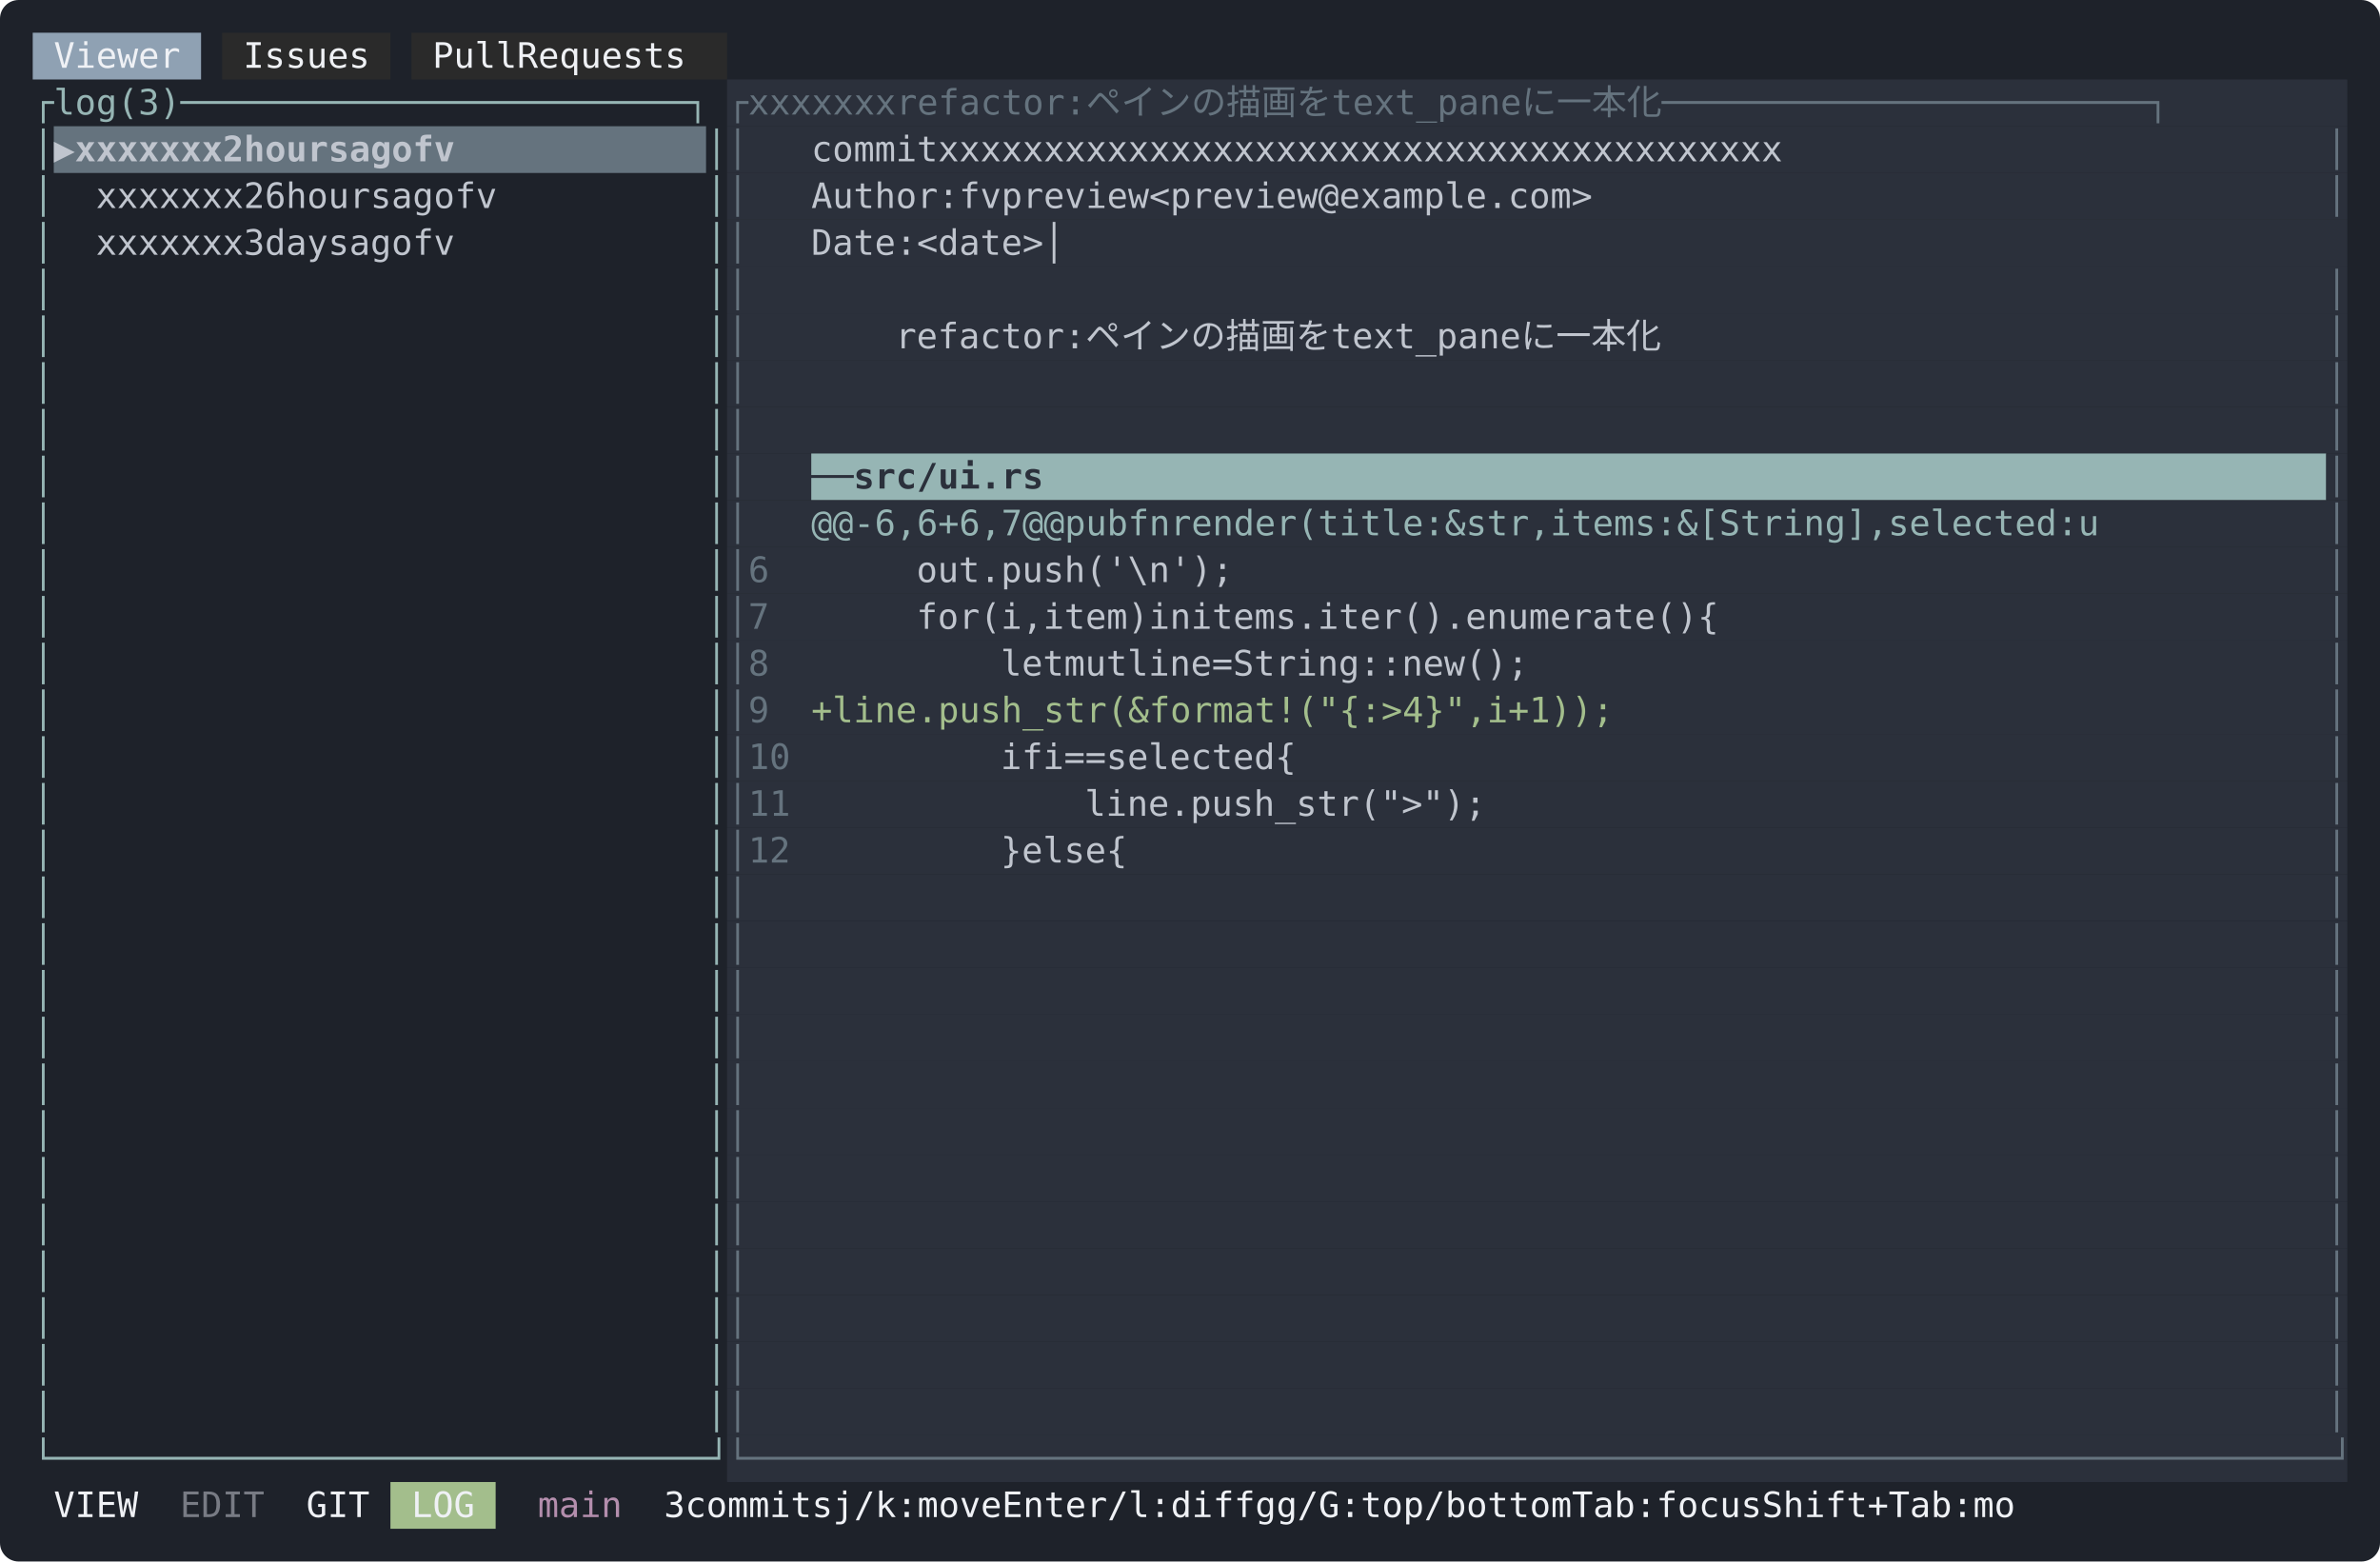
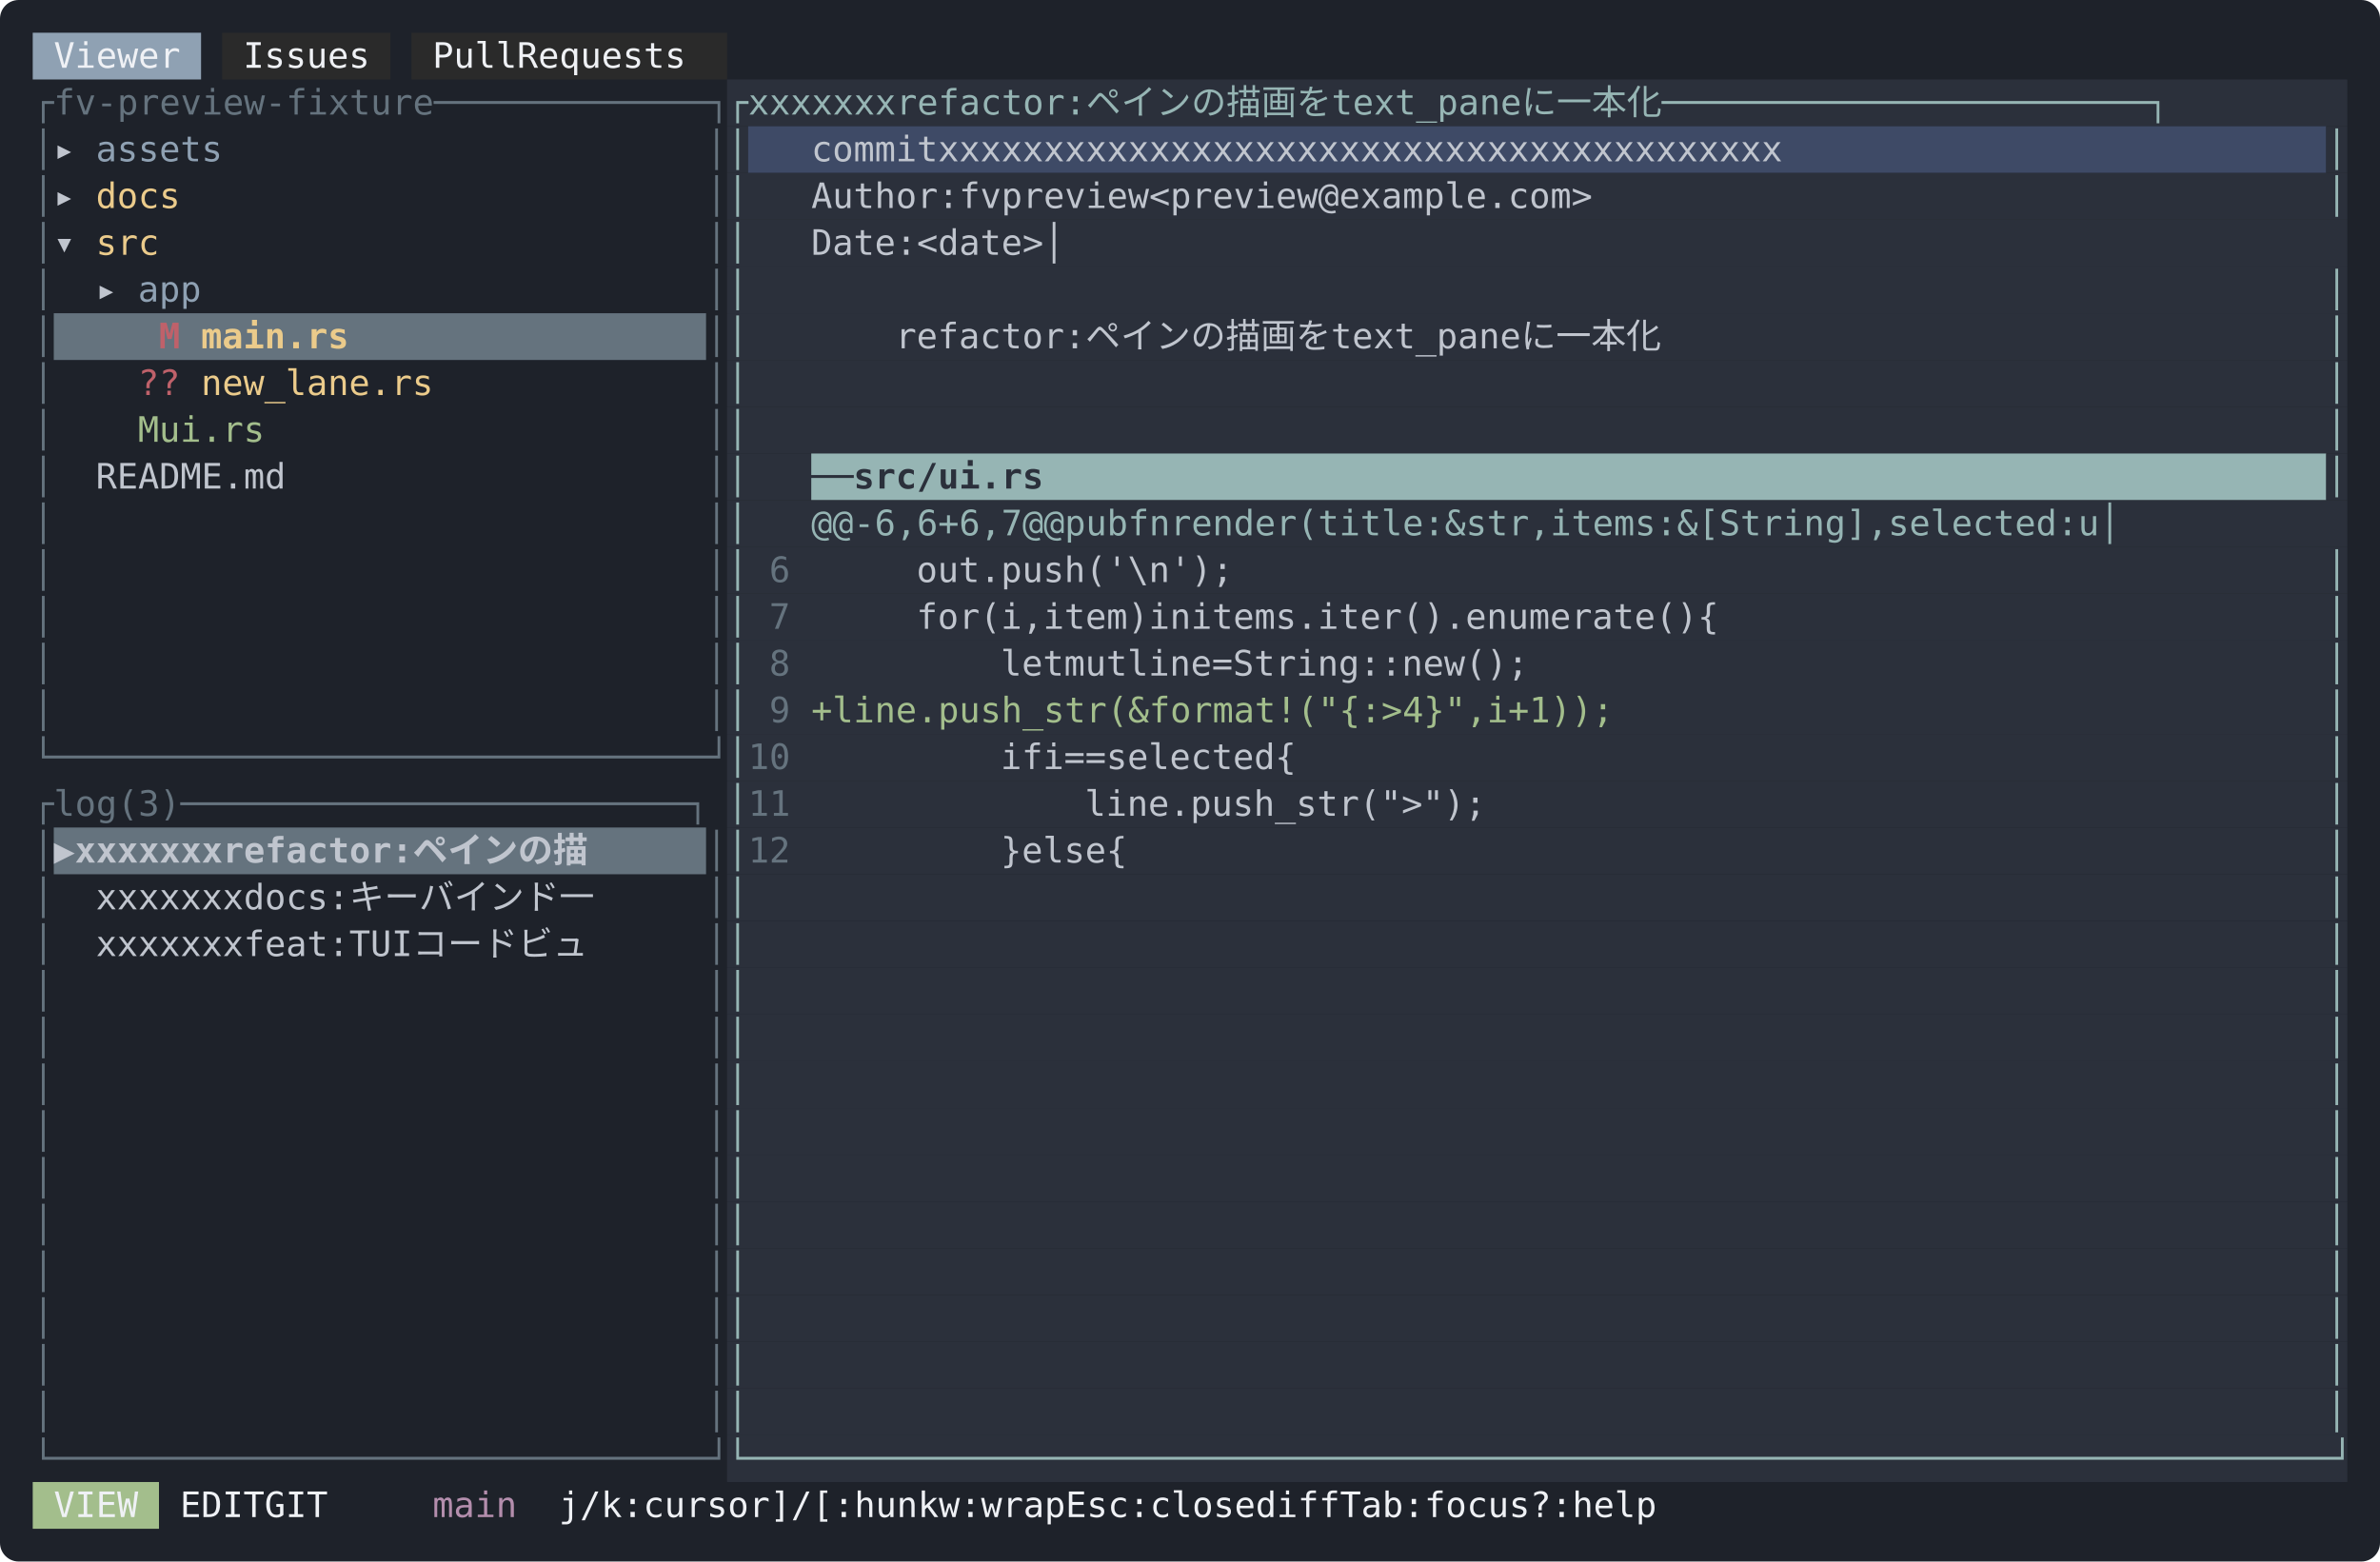
<svg xmlns="http://www.w3.org/2000/svg" width="1018" height="668" viewBox="0 0 1018 668" font-family="ui-monospace, SFMono-Regular, Menlo, Consolas, 'DejaVu Sans Mono', monospace" font-size="15">
  <rect width="1018" height="668" rx="8" fill="#1e222a" />
  <rect x="14" y="14" width="72" height="20" fill="#8fa1b3" />
  <rect x="95" y="14" width="72" height="20" fill="#2a2a2a" />
  <rect x="176" y="14" width="135" height="20" fill="#2a2a2a" />
  <text x="23 32 41 50 59 68" y="29" fill="#eff1f5">Viewer</text>
  <text x="104 113 122 131 140 149" y="29" fill="#eff1f5">Issues</text>
  <text x="185 194 203 212 230 239 248 257 266 275 284 293" y="29" fill="#eff1f5">PullRequests</text>
  <rect x="311" y="34" width="693" height="20" fill="#2b303b" />
-   <text x="14 23 32 41 59 68 77 86 95 104 113 122 131 140 149 158 167 176 185 194 203 212 221 230 239 248 257 266 275 284 293 302" y="49" fill="#96b5b4">┌log(3)────────────────────────┐</text>
-   <text x="311 320 329 338 347 356 365 374 401 410 419 428 437 446 455 464 473 491 509 527 545 563 581 599 626 635 644 653 662 671 680 689 698 716 734 752 770 788 797 806 815 824 833 842 851 860 869 878 887 896 905 914 923 932 941 950 959 968 977 986 995" y="49" fill="#65737e">┌xxxxxxxrefactor:ペインの描画をtext_paneに一本化───────────────────────┐</text>
-   <rect x="23" y="54" width="279" height="20" fill="#65737e" />
-   <rect x="311" y="54" width="693" height="20" fill="#2b303b" />
-   <text x="14" y="69" fill="#96b5b4">│</text>
-   <text x="23 41 50 59 68 77 86 95 122 140 149 158 167 176 194 203 212 275 284" y="69" fill="#c0c5ce" font-weight="bold">▶xxxxxxx2hoursagofv</text>
-   <text x="302" y="69" fill="#96b5b4">│</text>
-   <text x="311" y="69" fill="#65737e">│</text>
+   <text x="14 23 32 41 50 59 68 77 86 95 104 113 122 131 140 149 158 167 176 185 194 203 212 221 230 239 248 257 266 275 284 293 302" y="49" fill="#65737e">┌fv-preview-fixture─────────────┐</text>
+   <text x="311 320 329 338 347 356 365 374 401 410 419 428 437 446 455 464 473 491 509 527 545 563 581 599 626 635 644 653 662 671 680 689 698 716 734 752 770 788 797 806 815 824 833 842 851 860 869 878 887 896 905 914 923 932 941 950 959 968 977 986 995" y="49" fill="#96b5b4">┌xxxxxxxrefactor:ペインの描画をtext_paneに一本化───────────────────────┐</text>
+   <rect x="311" y="54" width="9" height="20" fill="#2b303b" />
+   <rect x="320" y="54" width="675" height="20" fill="#3e4a66" />
+   <rect x="995" y="54" width="9" height="20" fill="#2b303b" />
+   <text x="14" y="69" fill="#65737e">│</text>
+   <text x="23" y="69" fill="#c0c5ce">▸</text>
+   <text x="41 50 59 68 77 86" y="69" fill="#8fa1b3">assets</text>
+   <text x="302" y="69" fill="#65737e">│</text>
+   <text x="311" y="69" fill="#96b5b4">│</text>
  <text x="347 356 365 374 383 392 410 419 428 437 446 455 464 473 482 491 500 509 518 527 536 545 554 563 572 581 590 599 608 617 626 635 644 653 662 671 680 689 698 707 716 725 734 743 752 761" y="69" fill="#c0c5ce">commitxxxxxxxxxxxxxxxxxxxxxxxxxxxxxxxxxxxxxxxx</text>
-   <text x="995" y="69" fill="#65737e">│</text>
+   <text x="995" y="69" fill="#96b5b4">│</text>
  <rect x="311" y="74" width="693" height="20" fill="#2b303b" />
-   <text x="14" y="89" fill="#96b5b4">│</text>
-   <text x="41 50 59 68 77 86 95 122 131 149 158 167 176 185 203 212 221 275 284" y="89" fill="#c0c5ce">xxxxxxx26hoursagofv</text>
-   <text x="302" y="89" fill="#96b5b4">│</text>
-   <text x="311" y="89" fill="#65737e">│</text>
+   <text x="14" y="89" fill="#65737e">│</text>
+   <text x="23" y="89" fill="#c0c5ce">▸</text>
+   <text x="41 50 59 68" y="89" fill="#ebcb8b">docs</text>
+   <text x="302" y="89" fill="#65737e">│</text>
+   <text x="311" y="89" fill="#96b5b4">│</text>
  <text x="347 356 365 374 383 392 401 419 428 446 455 464 473 482 491 500 518 527 536 545 554 563 572 581 590 599 608 617 626 635 644 653 662 671 680 689 698" y="89" fill="#c0c5ce">Author:fvpreview&lt;preview@example.com&gt;</text>
-   <text x="995" y="89" fill="#65737e">│</text>
+   <text x="995" y="89" fill="#96b5b4">│</text>
  <rect x="311" y="94" width="693" height="20" fill="#2b303b" />
-   <text x="14" y="109" fill="#96b5b4">│</text>
-   <text x="41 50 59 68 77 86 95 122 140 149 158 167 185 194 203 275 284" y="109" fill="#c0c5ce">xxxxxxx3daysagofv</text>
-   <text x="302" y="109" fill="#96b5b4">│</text>
-   <text x="311" y="109" fill="#65737e">│</text>
+   <text x="14" y="109" fill="#65737e">│</text>
+   <text x="23" y="109" fill="#c0c5ce">▾</text>
+   <text x="41 50 59" y="109" fill="#ebcb8b">src</text>
+   <text x="302" y="109" fill="#65737e">│</text>
+   <text x="311" y="109" fill="#96b5b4">│</text>
  <text x="347 356 365 374 383 419 428 437 446 455 464 995" y="109" fill="#c0c5ce">Date:&lt;date&gt;│</text>
  <rect x="311" y="114" width="693" height="20" fill="#2b303b" />
-   <text x="14" y="129" fill="#96b5b4">│</text>
-   <text x="302" y="129" fill="#96b5b4">│</text>
-   <text x="311" y="129" fill="#65737e">│</text>
-   <text x="995" y="129" fill="#65737e">│</text>
+   <text x="14" y="129" fill="#65737e">│</text>
+   <text x="41" y="129" fill="#c0c5ce">▸</text>
+   <text x="59 68 77" y="129" fill="#8fa1b3">app</text>
+   <text x="302" y="129" fill="#65737e">│</text>
+   <text x="311" y="129" fill="#96b5b4">│</text>
+   <text x="995" y="129" fill="#96b5b4">│</text>
+   <rect x="23" y="134" width="279" height="20" fill="#65737e" />
  <rect x="311" y="134" width="693" height="20" fill="#2b303b" />
-   <text x="14" y="149" fill="#96b5b4">│</text>
-   <text x="302" y="149" fill="#96b5b4">│</text>
-   <text x="311" y="149" fill="#65737e">│</text>
+   <text x="14" y="149" fill="#65737e">│</text>
+   <text x="68" y="149" fill="#bf616a" font-weight="bold">M</text>
+   <text x="86 95 104 113 122 131 140" y="149" fill="#ebcb8b" font-weight="bold">main.rs</text>
+   <text x="302" y="149" fill="#65737e">│</text>
+   <text x="311" y="149" fill="#96b5b4">│</text>
  <text x="383 392 401 410 419 428 437 446 455 473 491 509 527 545 563 581 608 617 626 635 644 653 662 671 680 698 716 734 752" y="149" fill="#c0c5ce">refactor:ペインの描画をtext_paneに一本化</text>
-   <text x="995" y="149" fill="#65737e">│</text>
+   <text x="995" y="149" fill="#96b5b4">│</text>
  <rect x="311" y="154" width="693" height="20" fill="#2b303b" />
-   <text x="14" y="169" fill="#96b5b4">│</text>
-   <text x="302" y="169" fill="#96b5b4">│</text>
-   <text x="311" y="169" fill="#65737e">│</text>
-   <text x="995" y="169" fill="#65737e">│</text>
+   <text x="14" y="169" fill="#65737e">│</text>
+   <text x="59 68" y="169" fill="#bf616a">??</text>
+   <text x="86 95 104 113 122 131 140 149 158 167 176" y="169" fill="#ebcb8b">new_lane.rs</text>
+   <text x="302" y="169" fill="#65737e">│</text>
+   <text x="311" y="169" fill="#96b5b4">│</text>
+   <text x="995" y="169" fill="#96b5b4">│</text>
  <rect x="311" y="174" width="693" height="20" fill="#2b303b" />
-   <text x="14" y="189" fill="#96b5b4">│</text>
-   <text x="302" y="189" fill="#96b5b4">│</text>
-   <text x="311" y="189" fill="#65737e">│</text>
-   <text x="995" y="189" fill="#65737e">│</text>
+   <text x="14" y="189" fill="#65737e">│</text>
+   <text x="59 86 95 104 113 122" y="189" fill="#a3be8c">Mui.rs</text>
+   <text x="302" y="189" fill="#65737e">│</text>
+   <text x="311" y="189" fill="#96b5b4">│</text>
+   <text x="995" y="189" fill="#96b5b4">│</text>
  <rect x="311" y="194" width="36" height="20" fill="#2b303b" />
  <rect x="347" y="194" width="648" height="20" fill="#96b5b4" />
  <rect x="995" y="194" width="9" height="20" fill="#2b303b" />
-   <text x="14" y="209" fill="#96b5b4">│</text>
-   <text x="302" y="209" fill="#96b5b4">│</text>
-   <text x="311" y="209" fill="#65737e">│</text>
+   <text x="14" y="209" fill="#65737e">│</text>
+   <text x="41 50 59 68 77 86 95 104 113" y="209" fill="#c0c5ce">README.md</text>
+   <text x="302" y="209" fill="#65737e">│</text>
+   <text x="311" y="209" fill="#96b5b4">│</text>
  <text x="347 356 374 383 392 401 410 419 428 437 446" y="209" fill="#2b303b" font-weight="bold">──src/ui.rs</text>
-   <text x="995" y="209" fill="#65737e">│</text>
+   <text x="995" y="209" fill="#96b5b4">│</text>
  <rect x="311" y="214" width="693" height="20" fill="#2b303b" />
-   <text x="14" y="229" fill="#96b5b4">│</text>
-   <text x="302" y="229" fill="#96b5b4">│</text>
-   <text x="311" y="229" fill="#65737e">│</text>
-   <text x="347 356 374 383 392 401 419 428 437 446 464 473 491 500 509 527 536 554 563 572 581 590 599 608 617 626 635 644 653 662 680 689 698 707 716 734 743 752 761 770 779 797 806 815 824 833 842 851 860 869 878 896 905 914 923 932 941 950 959 968 986" y="229" fill="#96b5b4">@@-6,6+6,7@@pubfnrender(title:&amp;str,items:&amp;[String],selected:u</text>
-   <text x="995" y="229" fill="#65737e">│</text>
+   <text x="14" y="229" fill="#65737e">│</text>
+   <text x="302" y="229" fill="#65737e">│</text>
+   <text x="311" y="229" fill="#96b5b4">│</text>
+   <text x="347 356 374 383 392 401 419 428 437 446 464 473 491 500 509 527 536 554 563 572 581 590 599 608 617 626 635 644 653 662 680 689 698 707 716 734 743 752 761 770 779 797 806 815 824 833 842 851 860 869 878 896 905 914 923 932 941 950 959 968 986 995" y="229" fill="#96b5b4">@@-6,6+6,7@@pubfnrender(title:&amp;str,items:&amp;[String],selected:u│</text>
  <rect x="311" y="234" width="693" height="20" fill="#2b303b" />
-   <text x="14" y="249" fill="#96b5b4">│</text>
-   <text x="302" y="249" fill="#96b5b4">│</text>
-   <text x="311 329" y="249" fill="#65737e">│6</text>
+   <text x="14" y="249" fill="#65737e">│</text>
+   <text x="302" y="249" fill="#65737e">│</text>
+   <text x="311" y="249" fill="#96b5b4">│</text>
+   <text x="329" y="249" fill="#65737e">6</text>
  <text x="392 401 410 419 428 437 446 455 464 473 482 491 500 509 518" y="249" fill="#c0c5ce">out.push('\n');</text>
-   <text x="995" y="249" fill="#65737e">│</text>
+   <text x="995" y="249" fill="#96b5b4">│</text>
  <rect x="311" y="254" width="693" height="20" fill="#2b303b" />
-   <text x="14" y="269" fill="#96b5b4">│</text>
-   <text x="302" y="269" fill="#96b5b4">│</text>
-   <text x="311 329" y="269" fill="#65737e">│7</text>
+   <text x="14" y="269" fill="#65737e">│</text>
+   <text x="302" y="269" fill="#65737e">│</text>
+   <text x="311" y="269" fill="#96b5b4">│</text>
+   <text x="329" y="269" fill="#65737e">7</text>
  <text x="392 401 410 428 437 446 464 473 482 491 500 518 527 545 554 563 572 581 590 599 608 617 626 635 644 653 662 671 680 689 698 707 716 725 734 743 752 770" y="269" fill="#c0c5ce">for(i,item)initems.iter().enumerate(){</text>
-   <text x="995" y="269" fill="#65737e">│</text>
+   <text x="995" y="269" fill="#96b5b4">│</text>
  <rect x="311" y="274" width="693" height="20" fill="#2b303b" />
-   <text x="14" y="289" fill="#96b5b4">│</text>
-   <text x="302" y="289" fill="#96b5b4">│</text>
-   <text x="311 329" y="289" fill="#65737e">│8</text>
+   <text x="14" y="289" fill="#65737e">│</text>
+   <text x="302" y="289" fill="#65737e">│</text>
+   <text x="311" y="289" fill="#96b5b4">│</text>
+   <text x="329" y="289" fill="#65737e">8</text>
  <text x="428 437 446 464 473 482 500 509 518 527 545 563 572 581 590 599 608 617 626 635 644 653 662 671 680" y="289" fill="#c0c5ce">letmutline=String::new();</text>
-   <text x="995" y="289" fill="#65737e">│</text>
+   <text x="995" y="289" fill="#96b5b4">│</text>
  <rect x="311" y="294" width="693" height="20" fill="#2b303b" />
-   <text x="14" y="309" fill="#96b5b4">│</text>
-   <text x="302" y="309" fill="#96b5b4">│</text>
-   <text x="311 329" y="309" fill="#65737e">│9</text>
+   <text x="14" y="309" fill="#65737e">│</text>
+   <text x="302" y="309" fill="#65737e">│</text>
+   <text x="311" y="309" fill="#96b5b4">│</text>
+   <text x="329" y="309" fill="#65737e">9</text>
  <text x="347 428 437 446 455 464 473 482 491 500 509 518 527 536 545 554 563 572 581 590 599 608 617 626 635 644 653 662 671 680 698 707 725 743 761 770 779 788" y="309" fill="#a3be8c">+line.push_str(&amp;format!("{:&gt;4}",i+1));</text>
-   <text x="995" y="309" fill="#65737e">│</text>
+   <text x="995" y="309" fill="#96b5b4">│</text>
  <rect x="311" y="314" width="693" height="20" fill="#2b303b" />
-   <text x="14" y="329" fill="#96b5b4">│</text>
-   <text x="302" y="329" fill="#96b5b4">│</text>
-   <text x="311 320 329" y="329" fill="#65737e">│10</text>
+   <text x="14 23 32 41 50 59 68 77 86 95 104 113 122 131 140 149 158 167 176 185 194 203 212 221 230 239 248 257 266 275 284 293 302" y="329" fill="#65737e">└───────────────────────────────┘</text>
+   <text x="311" y="329" fill="#96b5b4">│</text>
+   <text x="320 329" y="329" fill="#65737e">10</text>
  <text x="428 437 455 473 482 500 509 518 527 536 545 554 563 581" y="329" fill="#c0c5ce">ifi==selected{</text>
-   <text x="995" y="329" fill="#65737e">│</text>
+   <text x="995" y="329" fill="#96b5b4">│</text>
  <rect x="311" y="334" width="693" height="20" fill="#2b303b" />
-   <text x="14" y="349" fill="#96b5b4">│</text>
-   <text x="302" y="349" fill="#96b5b4">│</text>
-   <text x="311 320 329" y="349" fill="#65737e">│11</text>
+   <text x="14 23 32 41 59 68 77 86 95 104 113 122 131 140 149 158 167 176 185 194 203 212 221 230 239 248 257 266 275 284 293 302" y="349" fill="#65737e">┌log(3)────────────────────────┐</text>
+   <text x="311" y="349" fill="#96b5b4">│</text>
+   <text x="320 329" y="349" fill="#65737e">11</text>
  <text x="464 473 482 491 500 509 518 527 536 545 554 563 572 581 590 599 617 626 635" y="349" fill="#c0c5ce">line.push_str("&gt;");</text>
-   <text x="995" y="349" fill="#65737e">│</text>
+   <text x="995" y="349" fill="#96b5b4">│</text>
+   <rect x="23" y="354" width="279" height="20" fill="#65737e" />
  <rect x="311" y="354" width="693" height="20" fill="#2b303b" />
-   <text x="14" y="369" fill="#96b5b4">│</text>
-   <text x="302" y="369" fill="#96b5b4">│</text>
-   <text x="311 320 329" y="369" fill="#65737e">│12</text>
+   <text x="14" y="369" fill="#65737e">│</text>
+   <text x="23 41 50 59 68 77 86 95 122 131 140 149 158 167 176 185 194 212 230 248 266 284" y="369" fill="#c0c5ce" font-weight="bold">▶xxxxxxxrefactor:ペインの描</text>
+   <text x="302" y="369" fill="#65737e">│</text>
+   <text x="311" y="369" fill="#96b5b4">│</text>
+   <text x="320 329" y="369" fill="#65737e">12</text>
  <text x="428 446 455 464 473 491" y="369" fill="#c0c5ce">}else{</text>
-   <text x="995" y="369" fill="#65737e">│</text>
+   <text x="995" y="369" fill="#96b5b4">│</text>
  <rect x="311" y="374" width="693" height="20" fill="#2b303b" />
-   <text x="14" y="389" fill="#96b5b4">│</text>
-   <text x="302" y="389" fill="#96b5b4">│</text>
-   <text x="311" y="389" fill="#65737e">│</text>
-   <text x="995" y="389" fill="#65737e">│</text>
+   <text x="14" y="389" fill="#65737e">│</text>
+   <text x="41 50 59 68 77 86 95 122 131 140 149 158 176 194 212 230 248 266 284" y="389" fill="#c0c5ce">xxxxxxxdocs:キーバインド一</text>
+   <text x="302" y="389" fill="#65737e">│</text>
+   <text x="311" y="389" fill="#96b5b4">│</text>
+   <text x="995" y="389" fill="#96b5b4">│</text>
  <rect x="311" y="394" width="693" height="20" fill="#2b303b" />
-   <text x="14" y="409" fill="#96b5b4">│</text>
-   <text x="302" y="409" fill="#96b5b4">│</text>
-   <text x="311" y="409" fill="#65737e">│</text>
-   <text x="995" y="409" fill="#65737e">│</text>
+   <text x="14" y="409" fill="#65737e">│</text>
+   <text x="41 50 59 68 77 86 95 122 131 140 149 158 176 185 194 212 230 248 266 284" y="409" fill="#c0c5ce">xxxxxxxfeat:TUIコードビュ</text>
+   <text x="302" y="409" fill="#65737e">│</text>
+   <text x="311" y="409" fill="#96b5b4">│</text>
+   <text x="995" y="409" fill="#96b5b4">│</text>
  <rect x="311" y="414" width="693" height="20" fill="#2b303b" />
-   <text x="14" y="429" fill="#96b5b4">│</text>
-   <text x="302" y="429" fill="#96b5b4">│</text>
-   <text x="311" y="429" fill="#65737e">│</text>
-   <text x="995" y="429" fill="#65737e">│</text>
+   <text x="14" y="429" fill="#65737e">│</text>
+   <text x="302" y="429" fill="#65737e">│</text>
+   <text x="311" y="429" fill="#96b5b4">│</text>
+   <text x="995" y="429" fill="#96b5b4">│</text>
  <rect x="311" y="434" width="693" height="20" fill="#2b303b" />
-   <text x="14" y="449" fill="#96b5b4">│</text>
-   <text x="302" y="449" fill="#96b5b4">│</text>
-   <text x="311" y="449" fill="#65737e">│</text>
-   <text x="995" y="449" fill="#65737e">│</text>
+   <text x="14" y="449" fill="#65737e">│</text>
+   <text x="302" y="449" fill="#65737e">│</text>
+   <text x="311" y="449" fill="#96b5b4">│</text>
+   <text x="995" y="449" fill="#96b5b4">│</text>
  <rect x="311" y="454" width="693" height="20" fill="#2b303b" />
-   <text x="14" y="469" fill="#96b5b4">│</text>
-   <text x="302" y="469" fill="#96b5b4">│</text>
-   <text x="311" y="469" fill="#65737e">│</text>
-   <text x="995" y="469" fill="#65737e">│</text>
+   <text x="14" y="469" fill="#65737e">│</text>
+   <text x="302" y="469" fill="#65737e">│</text>
+   <text x="311" y="469" fill="#96b5b4">│</text>
+   <text x="995" y="469" fill="#96b5b4">│</text>
  <rect x="311" y="474" width="693" height="20" fill="#2b303b" />
-   <text x="14" y="489" fill="#96b5b4">│</text>
-   <text x="302" y="489" fill="#96b5b4">│</text>
-   <text x="311" y="489" fill="#65737e">│</text>
-   <text x="995" y="489" fill="#65737e">│</text>
+   <text x="14" y="489" fill="#65737e">│</text>
+   <text x="302" y="489" fill="#65737e">│</text>
+   <text x="311" y="489" fill="#96b5b4">│</text>
+   <text x="995" y="489" fill="#96b5b4">│</text>
  <rect x="311" y="494" width="693" height="20" fill="#2b303b" />
-   <text x="14" y="509" fill="#96b5b4">│</text>
-   <text x="302" y="509" fill="#96b5b4">│</text>
-   <text x="311" y="509" fill="#65737e">│</text>
-   <text x="995" y="509" fill="#65737e">│</text>
+   <text x="14" y="509" fill="#65737e">│</text>
+   <text x="302" y="509" fill="#65737e">│</text>
+   <text x="311" y="509" fill="#96b5b4">│</text>
+   <text x="995" y="509" fill="#96b5b4">│</text>
  <rect x="311" y="514" width="693" height="20" fill="#2b303b" />
-   <text x="14" y="529" fill="#96b5b4">│</text>
-   <text x="302" y="529" fill="#96b5b4">│</text>
-   <text x="311" y="529" fill="#65737e">│</text>
-   <text x="995" y="529" fill="#65737e">│</text>
+   <text x="14" y="529" fill="#65737e">│</text>
+   <text x="302" y="529" fill="#65737e">│</text>
+   <text x="311" y="529" fill="#96b5b4">│</text>
+   <text x="995" y="529" fill="#96b5b4">│</text>
  <rect x="311" y="534" width="693" height="20" fill="#2b303b" />
-   <text x="14" y="549" fill="#96b5b4">│</text>
-   <text x="302" y="549" fill="#96b5b4">│</text>
-   <text x="311" y="549" fill="#65737e">│</text>
-   <text x="995" y="549" fill="#65737e">│</text>
+   <text x="14" y="549" fill="#65737e">│</text>
+   <text x="302" y="549" fill="#65737e">│</text>
+   <text x="311" y="549" fill="#96b5b4">│</text>
+   <text x="995" y="549" fill="#96b5b4">│</text>
  <rect x="311" y="554" width="693" height="20" fill="#2b303b" />
-   <text x="14" y="569" fill="#96b5b4">│</text>
-   <text x="302" y="569" fill="#96b5b4">│</text>
-   <text x="311" y="569" fill="#65737e">│</text>
-   <text x="995" y="569" fill="#65737e">│</text>
+   <text x="14" y="569" fill="#65737e">│</text>
+   <text x="302" y="569" fill="#65737e">│</text>
+   <text x="311" y="569" fill="#96b5b4">│</text>
+   <text x="995" y="569" fill="#96b5b4">│</text>
  <rect x="311" y="574" width="693" height="20" fill="#2b303b" />
-   <text x="14" y="589" fill="#96b5b4">│</text>
-   <text x="302" y="589" fill="#96b5b4">│</text>
-   <text x="311" y="589" fill="#65737e">│</text>
-   <text x="995" y="589" fill="#65737e">│</text>
+   <text x="14" y="589" fill="#65737e">│</text>
+   <text x="302" y="589" fill="#65737e">│</text>
+   <text x="311" y="589" fill="#96b5b4">│</text>
+   <text x="995" y="589" fill="#96b5b4">│</text>
  <rect x="311" y="594" width="693" height="20" fill="#2b303b" />
-   <text x="14" y="609" fill="#96b5b4">│</text>
-   <text x="302" y="609" fill="#96b5b4">│</text>
-   <text x="311" y="609" fill="#65737e">│</text>
-   <text x="995" y="609" fill="#65737e">│</text>
+   <text x="14" y="609" fill="#65737e">│</text>
+   <text x="302" y="609" fill="#65737e">│</text>
+   <text x="311" y="609" fill="#96b5b4">│</text>
+   <text x="995" y="609" fill="#96b5b4">│</text>
  <rect x="311" y="614" width="693" height="20" fill="#2b303b" />
-   <text x="14 23 32 41 50 59 68 77 86 95 104 113 122 131 140 149 158 167 176 185 194 203 212 221 230 239 248 257 266 275 284 293 302" y="629" fill="#96b5b4">└───────────────────────────────┘</text>
-   <text x="311 320 329 338 347 356 365 374 383 392 401 410 419 428 437 446 455 464 473 482 491 500 509 518 527 536 545 554 563 572 581 590 599 608 617 626 635 644 653 662 671 680 689 698 707 716 725 734 743 752 761 770 779 788 797 806 815 824 833 842 851 860 869 878 887 896 905 914 923 932 941 950 959 968 977 986 995" y="629" fill="#65737e">└───────────────────────────────────────────────────────────────────────────┘</text>
-   <rect x="167" y="634" width="45" height="20" fill="#a3be8c" />
+   <text x="14 23 32 41 50 59 68 77 86 95 104 113 122 131 140 149 158 167 176 185 194 203 212 221 230 239 248 257 266 275 284 293 302" y="629" fill="#65737e">└───────────────────────────────┘</text>
+   <text x="311 320 329 338 347 356 365 374 383 392 401 410 419 428 437 446 455 464 473 482 491 500 509 518 527 536 545 554 563 572 581 590 599 608 617 626 635 644 653 662 671 680 689 698 707 716 725 734 743 752 761 770 779 788 797 806 815 824 833 842 851 860 869 878 887 896 905 914 923 932 941 950 959 968 977 986 995" y="629" fill="#96b5b4">└───────────────────────────────────────────────────────────────────────────┘</text>
+   <rect x="14" y="634" width="54" height="20" fill="#a3be8c" />
  <text x="23 32 41 50" y="649" fill="#eff1f5">VIEW</text>
-   <text x="77 86 95 104" y="649" fill="#c0c5ce" fill-opacity="0.55">EDIT</text>
-   <text x="131 140 149" y="649" fill="#eff1f5">GIT</text>
-   <text x="176 185 194" y="649" fill="#eff1f5">LOG</text>
-   <text x="230 239 248 257" y="649" fill="#b48ead">main</text>
-   <text x="284 302 311 320 329 338 347 356 383 392 401 410 428 437 446 455 482 491 500 509 518 527 536 545 563 572 581 590 617 626 635 644 653 671 680 689 698 707 716 725 734 743 752 779 788 797 806 824 833 842 851 860 887 896 905 914 923 932 941 950 959 968 986 995" y="649" fill="#eff1f5">3commitsj/k:moveEnter/l:diffgg/G:top/bottomTab:focusShift+Tab:mo</text>
+   <text x="77 86 95 104 131 140 149" y="649" fill="#eff1f5">EDITGIT</text>
+   <text x="185 194 203 212" y="649" fill="#b48ead">main</text>
+   <text x="239 248 257 266 284 293 302 311 320 329 356 365 374 383 401 410 419 428 455 464 482 491 500 509 536 545 554 563 581 590 599 608 617 635 644 653 662 689 698 707 716 734 743 752 761 770 797 806 824 833 842 851" y="649" fill="#eff1f5">j/k:cursor]/[:hunkw:wrapEsc:closediffTab:focus?:help</text>
</svg>
